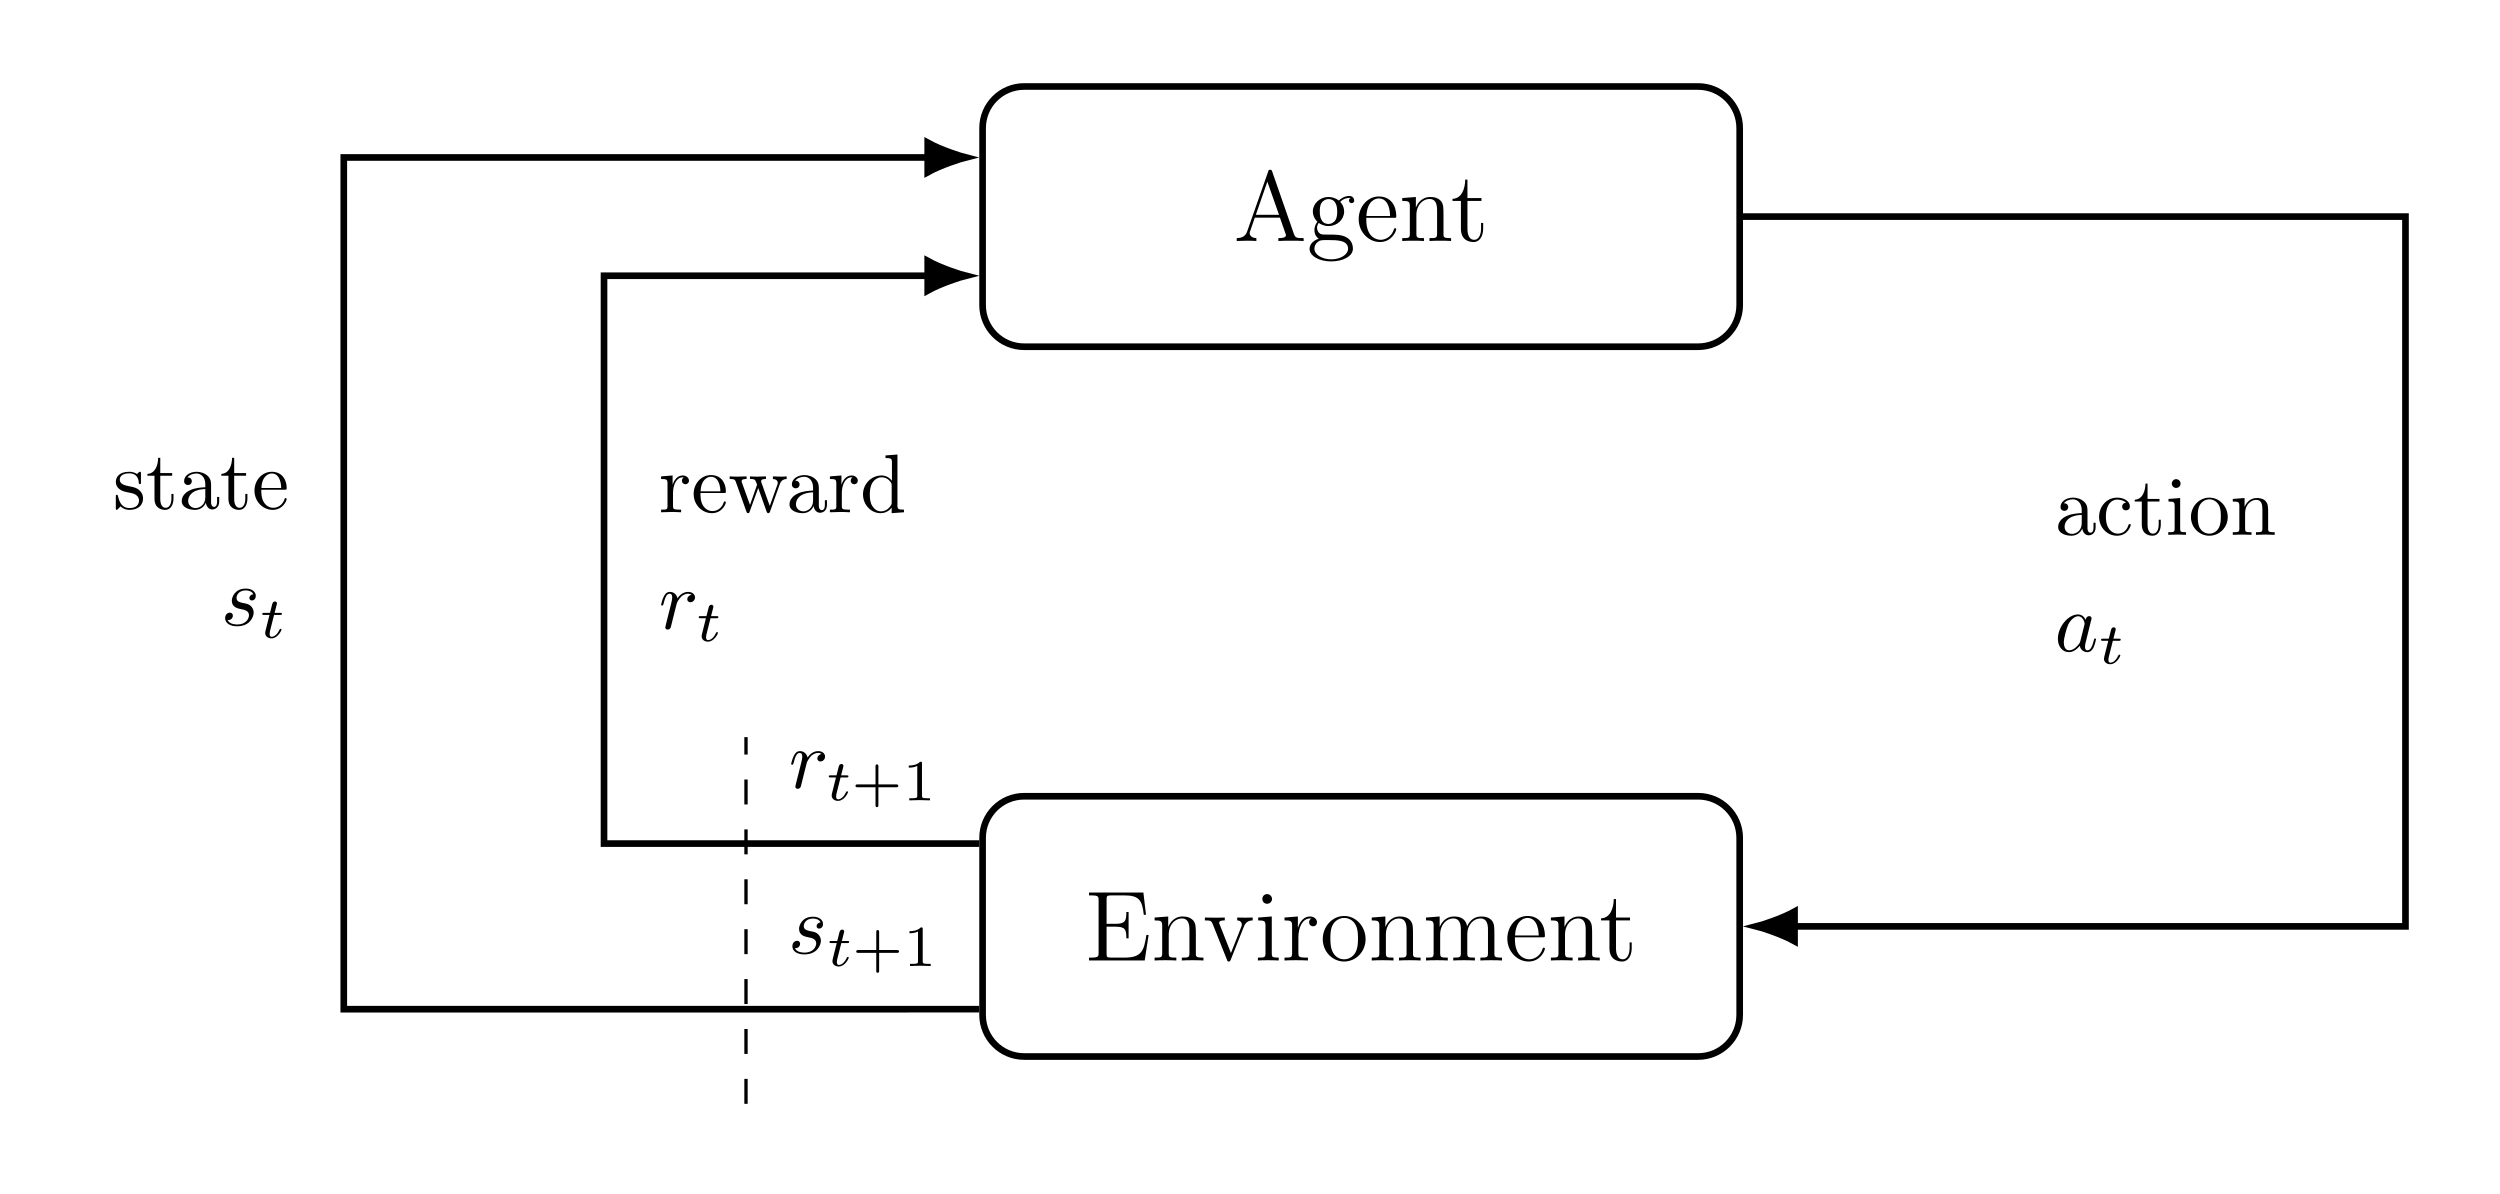
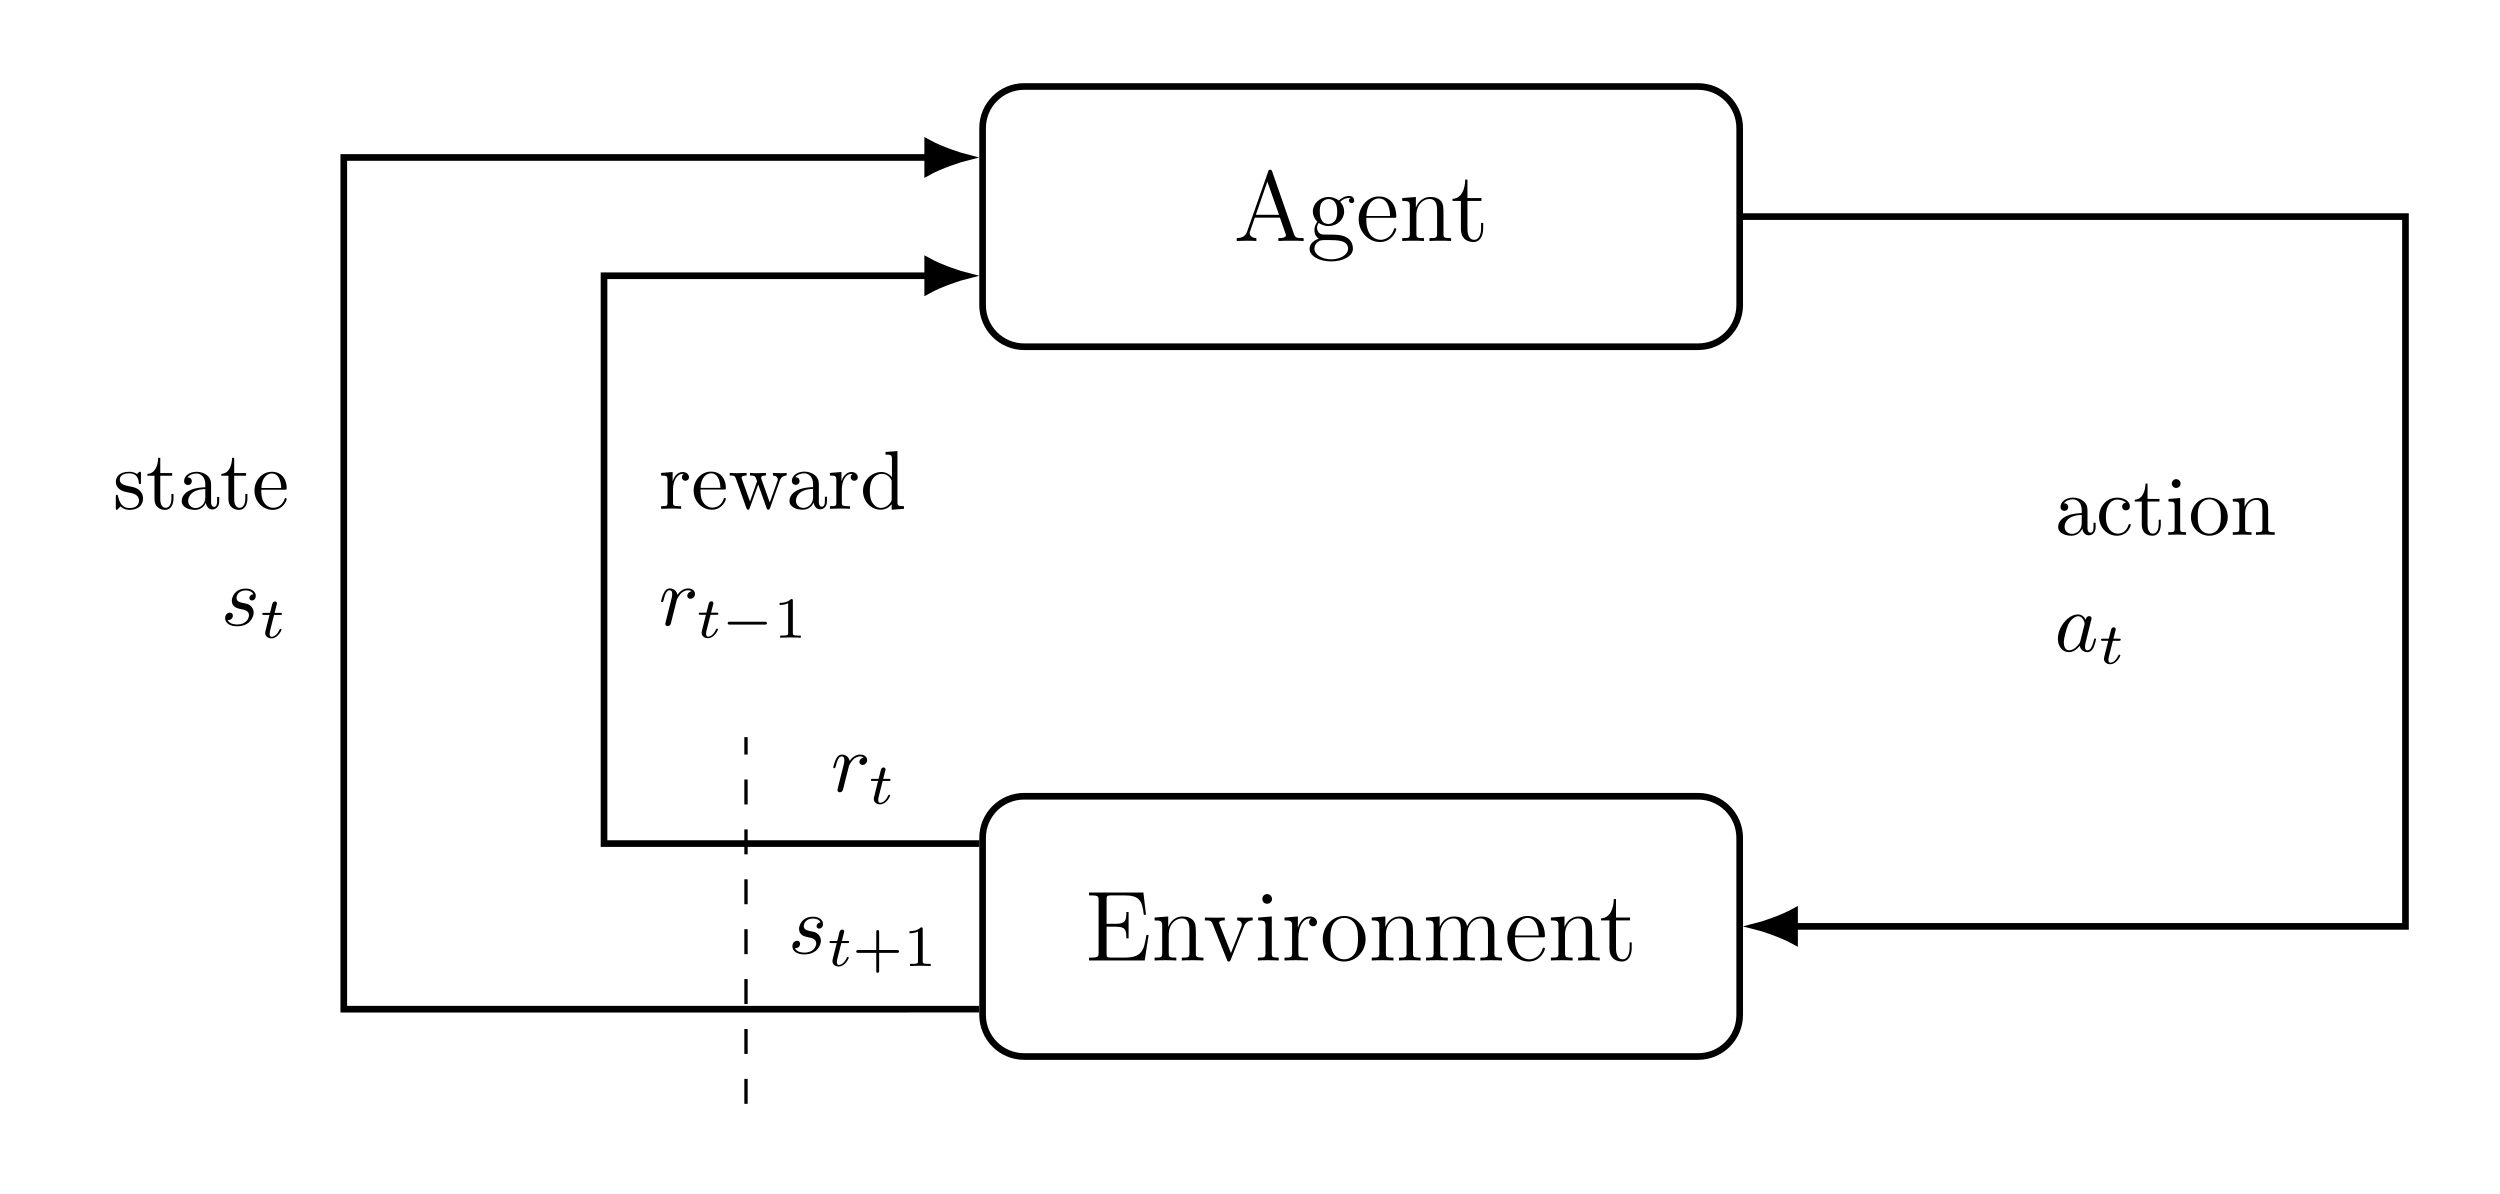
<svg xmlns="http://www.w3.org/2000/svg" xmlns:xlink="http://www.w3.org/1999/xlink" width="298.298pt" height="142.413pt" viewBox="0 0 298.298 142.413">
  <defs>
    <g>
      <g id="glyph-0-0">
        <path d="M 4.609 -8.281 C 4.562 -8.422 4.531 -8.5 4.375 -8.5 C 4.203 -8.5 4.172 -8.469 4.125 -8.281 L 1.625 -1.156 C 1.469 -0.672 1.125 -0.359 0.375 -0.344 L 0.375 0 C 1.094 -0.031 1.125 -0.031 1.516 -0.031 C 1.844 -0.031 2.422 -0.031 2.719 0 L 2.719 -0.344 C 2.219 -0.359 1.922 -0.609 1.922 -0.938 C 1.922 -1.016 1.922 -1.031 1.984 -1.188 L 2.531 -2.781 L 5.531 -2.781 L 6.188 -0.906 C 6.25 -0.766 6.25 -0.734 6.25 -0.703 C 6.25 -0.344 5.641 -0.344 5.344 -0.344 L 5.344 0 C 5.625 -0.031 6.562 -0.031 6.891 -0.031 C 7.234 -0.031 8.078 -0.031 8.359 0 L 8.359 -0.344 C 7.578 -0.344 7.375 -0.344 7.203 -0.828 Z M 4.031 -7.078 L 5.422 -3.125 L 2.656 -3.125 Z M 4.031 -7.078 " />
      </g>
      <g id="glyph-0-1">
        <path d="M 1.422 -2.156 C 1.969 -1.781 2.453 -1.781 2.578 -1.781 C 3.656 -1.781 4.453 -2.594 4.453 -3.516 C 4.453 -3.828 4.359 -4.281 3.984 -4.672 C 4.438 -5.141 5 -5.141 5.062 -5.141 C 5.109 -5.141 5.172 -5.141 5.219 -5.125 C 5.094 -5.078 5.031 -4.953 5.031 -4.828 C 5.031 -4.656 5.156 -4.516 5.344 -4.516 C 5.438 -4.516 5.656 -4.578 5.656 -4.828 C 5.656 -5.047 5.484 -5.375 5.078 -5.375 C 4.453 -5.375 3.984 -5 3.828 -4.828 C 3.469 -5.094 3.047 -5.25 2.594 -5.25 C 1.531 -5.25 0.719 -4.438 0.719 -3.531 C 0.719 -2.844 1.141 -2.406 1.266 -2.297 C 1.125 -2.125 0.906 -1.781 0.906 -1.312 C 0.906 -0.625 1.328 -0.328 1.422 -0.266 C 0.875 -0.109 0.328 0.328 0.328 0.938 C 0.328 1.766 1.438 2.438 2.906 2.438 C 4.328 2.438 5.5 1.812 5.5 0.922 C 5.5 0.625 5.422 -0.078 4.703 -0.453 C 4.094 -0.766 3.5 -0.766 2.469 -0.766 C 1.75 -0.766 1.672 -0.766 1.453 -0.984 C 1.328 -1.109 1.219 -1.328 1.219 -1.578 C 1.219 -1.781 1.297 -1.984 1.422 -2.156 Z M 2.594 -2.031 C 1.547 -2.031 1.547 -3.234 1.547 -3.516 C 1.547 -3.734 1.547 -4.219 1.75 -4.531 C 1.969 -4.875 2.328 -5 2.578 -5 C 3.625 -5 3.625 -3.797 3.625 -3.531 C 3.625 -3.312 3.625 -2.828 3.422 -2.5 C 3.203 -2.156 2.844 -2.031 2.594 -2.031 Z M 2.922 2.188 C 1.781 2.188 0.906 1.609 0.906 0.922 C 0.906 0.828 0.922 0.375 1.375 0.062 C 1.641 -0.109 1.75 -0.109 2.578 -0.109 C 3.578 -0.109 4.922 -0.109 4.922 0.922 C 4.922 1.625 4.016 2.188 2.922 2.188 Z M 2.922 2.188 " />
      </g>
      <g id="glyph-0-2">
        <path d="M 4.562 -2.766 C 4.828 -2.766 4.844 -2.766 4.844 -2.984 C 4.844 -4.188 4.203 -5.312 2.766 -5.312 C 1.406 -5.312 0.359 -4.078 0.359 -2.609 C 0.359 -1.031 1.578 0.125 2.891 0.125 C 4.312 0.125 4.844 -1.172 4.844 -1.422 C 4.844 -1.484 4.781 -1.531 4.719 -1.531 C 4.625 -1.531 4.594 -1.469 4.578 -1.422 C 4.266 -0.422 3.469 -0.141 2.969 -0.141 C 2.469 -0.141 1.266 -0.469 1.266 -2.531 L 1.266 -2.766 Z M 1.281 -2.984 C 1.375 -4.859 2.422 -5.078 2.75 -5.078 C 4.031 -5.078 4.094 -3.391 4.109 -2.984 Z M 1.281 -2.984 " />
      </g>
      <g id="glyph-0-3">
        <path d="M 5.297 -2.891 C 5.297 -4 5.297 -4.328 5.031 -4.719 C 4.672 -5.172 4.125 -5.25 3.719 -5.25 C 2.562 -5.25 2.109 -4.266 2.016 -4.031 L 2 -4.031 L 2 -5.25 L 0.375 -5.125 L 0.375 -4.781 C 1.188 -4.781 1.281 -4.688 1.281 -4.109 L 1.281 -0.875 C 1.281 -0.344 1.156 -0.344 0.375 -0.344 L 0.375 0 C 0.688 -0.031 1.328 -0.031 1.672 -0.031 C 2.016 -0.031 2.656 -0.031 2.969 0 L 2.969 -0.344 C 2.203 -0.344 2.062 -0.344 2.062 -0.875 L 2.062 -3.094 C 2.062 -4.344 2.875 -5.016 3.625 -5.016 C 4.359 -5.016 4.531 -4.406 4.531 -3.672 L 4.531 -0.875 C 4.531 -0.344 4.391 -0.344 3.625 -0.344 L 3.625 0 C 3.922 -0.031 4.578 -0.031 4.906 -0.031 C 5.25 -0.031 5.891 -0.031 6.203 0 L 6.203 -0.344 C 5.609 -0.344 5.312 -0.344 5.297 -0.703 Z M 5.297 -2.891 " />
      </g>
      <g id="glyph-0-4">
        <path d="M 2 -4.781 L 3.672 -4.781 L 3.672 -5.125 L 2 -5.125 L 2 -7.328 L 1.734 -7.328 C 1.719 -6.203 1.297 -5.062 0.219 -5.031 L 0.219 -4.781 L 1.219 -4.781 L 1.219 -1.469 C 1.219 -0.156 2.109 0.125 2.734 0.125 C 3.484 0.125 3.875 -0.625 3.875 -1.469 L 3.875 -2.156 L 3.625 -2.156 L 3.625 -1.5 C 3.625 -0.641 3.281 -0.141 2.812 -0.141 C 2 -0.141 2 -1.25 2 -1.453 Z M 2 -4.781 " />
      </g>
      <g id="glyph-0-5">
        <path d="M 7.594 -3.047 L 7.328 -3.047 C 7.047 -1.188 6.766 -0.344 4.75 -0.344 L 3.125 -0.344 C 2.609 -0.344 2.578 -0.422 2.578 -0.828 L 2.578 -4.031 L 3.672 -4.031 C 4.812 -4.031 4.938 -3.672 4.938 -2.641 L 5.203 -2.641 L 5.203 -5.781 L 4.938 -5.781 C 4.938 -4.75 4.812 -4.375 3.672 -4.375 L 2.578 -4.375 L 2.578 -7.281 C 2.578 -7.672 2.609 -7.766 3.125 -7.766 L 4.719 -7.766 C 6.469 -7.766 6.828 -7.172 7.016 -5.453 L 7.281 -5.453 L 6.969 -8.109 L 0.484 -8.109 L 0.484 -7.766 L 0.719 -7.766 C 1.578 -7.766 1.625 -7.641 1.625 -7.203 L 1.625 -0.906 C 1.625 -0.469 1.578 -0.344 0.719 -0.344 L 0.484 -0.344 L 0.484 0 L 7.125 0 Z M 7.594 -3.047 " />
      </g>
      <g id="glyph-0-6">
        <path d="M 4.859 -4 C 4.969 -4.266 5.172 -4.781 5.922 -4.781 L 5.922 -5.125 C 5.578 -5.109 5.422 -5.109 5.047 -5.109 C 4.797 -5.109 4.625 -5.109 4.078 -5.125 L 4.078 -4.781 C 4.578 -4.766 4.625 -4.406 4.625 -4.281 C 4.625 -4.172 4.609 -4.109 4.547 -3.969 L 3.328 -0.891 L 2 -4.25 C 1.938 -4.422 1.922 -4.422 1.922 -4.484 C 1.922 -4.781 2.375 -4.781 2.594 -4.781 L 2.594 -5.125 C 2.297 -5.109 1.672 -5.109 1.359 -5.109 C 0.969 -5.109 0.938 -5.109 0.219 -5.125 L 0.219 -4.781 C 0.875 -4.781 1 -4.734 1.141 -4.375 L 2.844 -0.109 C 2.906 0.062 2.922 0.125 3.078 0.125 C 3.156 0.125 3.234 0.094 3.312 -0.109 Z M 4.859 -4 " />
      </g>
      <g id="glyph-0-7">
        <path d="M 2.078 -7.328 C 2.078 -7.641 1.828 -7.922 1.484 -7.922 C 1.172 -7.922 0.922 -7.672 0.922 -7.344 C 0.922 -6.984 1.203 -6.766 1.484 -6.766 C 1.859 -6.766 2.078 -7.078 2.078 -7.328 Z M 0.422 -5.125 L 0.422 -4.781 C 1.188 -4.781 1.297 -4.703 1.297 -4.125 L 1.297 -0.875 C 1.297 -0.344 1.172 -0.344 0.391 -0.344 L 0.391 0 C 0.719 -0.031 1.297 -0.031 1.641 -0.031 C 1.781 -0.031 2.469 -0.031 2.875 0 L 2.875 -0.344 C 2.094 -0.344 2.047 -0.406 2.047 -0.875 L 2.047 -5.25 Z M 0.422 -5.125 " />
      </g>
      <g id="glyph-0-8">
        <path d="M 1.984 -2.781 C 1.984 -3.922 2.469 -5.016 3.375 -5.016 C 3.484 -5.016 3.5 -5.016 3.547 -5 C 3.453 -4.953 3.266 -4.875 3.266 -4.562 C 3.266 -4.219 3.531 -4.078 3.734 -4.078 C 3.969 -4.078 4.203 -4.234 4.203 -4.562 C 4.203 -4.922 3.875 -5.25 3.375 -5.25 C 2.359 -5.25 2.016 -4.156 1.938 -3.922 L 1.922 -3.922 L 1.922 -5.25 L 0.328 -5.125 L 0.328 -4.781 C 1.141 -4.781 1.234 -4.688 1.234 -4.109 L 1.234 -0.875 C 1.234 -0.344 1.109 -0.344 0.328 -0.344 L 0.328 0 C 0.672 -0.031 1.328 -0.031 1.672 -0.031 C 2 -0.031 2.844 -0.031 3.125 0 L 3.125 -0.344 L 2.875 -0.344 C 2.016 -0.344 1.984 -0.469 1.984 -0.906 Z M 1.984 -2.781 " />
      </g>
      <g id="glyph-0-9">
        <path d="M 5.469 -2.547 C 5.469 -4.078 4.297 -5.312 2.922 -5.312 C 1.484 -5.312 0.359 -4.047 0.359 -2.547 C 0.359 -1.031 1.547 0.125 2.906 0.125 C 4.312 0.125 5.469 -1.047 5.469 -2.547 Z M 2.922 -0.141 C 2.469 -0.141 1.938 -0.328 1.594 -0.922 C 1.281 -1.453 1.266 -2.156 1.266 -2.656 C 1.266 -3.109 1.266 -3.828 1.625 -4.375 C 1.969 -4.875 2.484 -5.078 2.906 -5.078 C 3.375 -5.078 3.875 -4.859 4.188 -4.391 C 4.562 -3.844 4.562 -3.094 4.562 -2.656 C 4.562 -2.234 4.562 -1.5 4.25 -0.938 C 3.922 -0.375 3.375 -0.141 2.922 -0.141 Z M 2.922 -0.141 " />
      </g>
      <g id="glyph-0-10">
        <path d="M 8.531 -2.891 C 8.531 -4 8.531 -4.328 8.266 -4.719 C 7.922 -5.172 7.359 -5.25 6.953 -5.25 C 5.969 -5.25 5.469 -4.531 5.281 -4.078 C 5.109 -4.984 4.469 -5.25 3.719 -5.25 C 2.562 -5.25 2.109 -4.266 2.016 -4.031 L 2 -4.031 L 2 -5.25 L 0.375 -5.125 L 0.375 -4.781 C 1.188 -4.781 1.281 -4.688 1.281 -4.109 L 1.281 -0.875 C 1.281 -0.344 1.156 -0.344 0.375 -0.344 L 0.375 0 C 0.688 -0.031 1.328 -0.031 1.672 -0.031 C 2.016 -0.031 2.656 -0.031 2.969 0 L 2.969 -0.344 C 2.203 -0.344 2.062 -0.344 2.062 -0.875 L 2.062 -3.094 C 2.062 -4.344 2.875 -5.016 3.625 -5.016 C 4.359 -5.016 4.531 -4.406 4.531 -3.672 L 4.531 -0.875 C 4.531 -0.344 4.391 -0.344 3.625 -0.344 L 3.625 0 C 3.922 -0.031 4.578 -0.031 4.906 -0.031 C 5.25 -0.031 5.891 -0.031 6.203 0 L 6.203 -0.344 C 5.438 -0.344 5.297 -0.344 5.297 -0.875 L 5.297 -3.094 C 5.297 -4.344 6.125 -5.016 6.859 -5.016 C 7.594 -5.016 7.766 -4.406 7.766 -3.672 L 7.766 -0.875 C 7.766 -0.344 7.625 -0.344 6.859 -0.344 L 6.859 0 C 7.172 -0.031 7.812 -0.031 8.141 -0.031 C 8.484 -0.031 9.125 -0.031 9.438 0 L 9.438 -0.344 C 8.844 -0.344 8.547 -0.344 8.531 -0.703 Z M 8.531 -2.891 " />
      </g>
      <g id="glyph-1-0">
        <path d="M 3.297 -0.75 C 3.344 -0.359 3.609 0.062 4.078 0.062 C 4.281 0.062 4.891 -0.078 4.891 -0.891 L 4.891 -1.438 L 4.641 -1.438 L 4.641 -0.891 C 4.641 -0.312 4.391 -0.25 4.281 -0.25 C 3.953 -0.25 3.922 -0.688 3.922 -0.75 L 3.922 -2.734 C 3.922 -3.141 3.922 -3.531 3.562 -3.906 C 3.172 -4.281 2.672 -4.438 2.203 -4.438 C 1.391 -4.438 0.703 -3.984 0.703 -3.328 C 0.703 -3.031 0.906 -2.859 1.156 -2.859 C 1.438 -2.859 1.625 -3.062 1.625 -3.312 C 1.625 -3.438 1.562 -3.766 1.109 -3.766 C 1.375 -4.125 1.859 -4.234 2.188 -4.234 C 2.672 -4.234 3.234 -3.844 3.234 -2.953 L 3.234 -2.594 C 2.734 -2.562 2.031 -2.531 1.406 -2.234 C 0.672 -1.891 0.422 -1.375 0.422 -0.938 C 0.422 -0.141 1.375 0.109 2 0.109 C 2.656 0.109 3.109 -0.281 3.297 -0.75 Z M 3.234 -2.375 L 3.234 -1.391 C 3.234 -0.453 2.516 -0.109 2.078 -0.109 C 1.594 -0.109 1.188 -0.453 1.188 -0.953 C 1.188 -1.5 1.594 -2.328 3.234 -2.375 Z M 3.234 -2.375 " />
      </g>
      <g id="glyph-1-1">
        <path d="M 1.156 -2.156 C 1.156 -3.781 1.969 -4.203 2.5 -4.203 C 2.594 -4.203 3.219 -4.188 3.562 -3.828 C 3.156 -3.797 3.094 -3.5 3.094 -3.375 C 3.094 -3.109 3.281 -2.922 3.547 -2.922 C 3.812 -2.922 4.016 -3.078 4.016 -3.391 C 4.016 -4.062 3.25 -4.438 2.484 -4.438 C 1.25 -4.438 0.344 -3.375 0.344 -2.141 C 0.344 -0.875 1.312 0.109 2.469 0.109 C 3.797 0.109 4.125 -1.078 4.125 -1.188 C 4.125 -1.281 4.016 -1.281 3.984 -1.281 C 3.906 -1.281 3.875 -1.234 3.859 -1.188 C 3.578 -0.266 2.922 -0.141 2.562 -0.141 C 2.031 -0.141 1.156 -0.562 1.156 -2.156 Z M 1.156 -2.156 " />
      </g>
      <g id="glyph-1-2">
        <path d="M 1.719 -3.969 L 3.141 -3.969 L 3.141 -4.281 L 1.719 -4.281 L 1.719 -6.109 L 1.469 -6.109 C 1.453 -5.281 1.156 -4.234 0.188 -4.188 L 0.188 -3.969 L 1.031 -3.969 L 1.031 -1.234 C 1.031 -0.016 1.953 0.109 2.312 0.109 C 3.016 0.109 3.297 -0.594 3.297 -1.234 L 3.297 -1.797 L 3.047 -1.797 L 3.047 -1.25 C 3.047 -0.516 2.75 -0.141 2.375 -0.141 C 1.719 -0.141 1.719 -1.047 1.719 -1.203 Z M 1.719 -3.969 " />
      </g>
      <g id="glyph-1-3">
        <path d="M 1.75 -4.391 L 0.359 -4.281 L 0.359 -3.969 C 1.016 -3.969 1.094 -3.906 1.094 -3.422 L 1.094 -0.75 C 1.094 -0.312 0.984 -0.312 0.328 -0.312 L 0.328 0 C 0.641 -0.016 1.188 -0.031 1.422 -0.031 C 1.766 -0.031 2.109 -0.016 2.453 0 L 2.453 -0.312 C 1.797 -0.312 1.75 -0.359 1.75 -0.75 Z M 1.797 -6.109 C 1.797 -6.422 1.547 -6.641 1.266 -6.641 C 0.969 -6.641 0.75 -6.375 0.75 -6.109 C 0.75 -5.844 0.969 -5.594 1.266 -5.594 C 1.547 -5.594 1.797 -5.797 1.797 -6.109 Z M 1.797 -6.109 " />
      </g>
      <g id="glyph-1-4">
        <path d="M 4.672 -2.125 C 4.672 -3.391 3.688 -4.438 2.484 -4.438 C 1.234 -4.438 0.281 -3.359 0.281 -2.125 C 0.281 -0.844 1.312 0.109 2.469 0.109 C 3.672 0.109 4.672 -0.859 4.672 -2.125 Z M 2.484 -0.141 C 2.047 -0.141 1.625 -0.344 1.344 -0.797 C 1.094 -1.234 1.094 -1.844 1.094 -2.203 C 1.094 -2.594 1.094 -3.125 1.344 -3.562 C 1.609 -4.016 2.078 -4.234 2.469 -4.234 C 2.906 -4.234 3.328 -4.016 3.594 -3.578 C 3.844 -3.156 3.844 -2.578 3.844 -2.203 C 3.844 -1.844 3.844 -1.312 3.625 -0.875 C 3.406 -0.422 2.969 -0.141 2.484 -0.141 Z M 2.484 -0.141 " />
      </g>
      <g id="glyph-1-5">
        <path d="M 1.094 -3.406 L 1.094 -0.75 C 1.094 -0.312 0.984 -0.312 0.312 -0.312 L 0.312 0 C 0.672 -0.016 1.172 -0.031 1.438 -0.031 C 1.703 -0.031 2.219 -0.016 2.547 0 L 2.547 -0.312 C 1.891 -0.312 1.781 -0.312 1.781 -0.75 L 1.781 -2.578 C 1.781 -3.609 2.484 -4.172 3.109 -4.172 C 3.734 -4.172 3.844 -3.625 3.844 -3.062 L 3.844 -0.75 C 3.844 -0.312 3.734 -0.312 3.078 -0.312 L 3.078 0 C 3.422 -0.016 3.922 -0.031 4.203 -0.031 C 4.453 -0.031 4.969 -0.016 5.312 0 L 5.312 -0.312 C 4.797 -0.312 4.547 -0.312 4.531 -0.609 L 4.531 -2.5 C 4.531 -3.359 4.531 -3.656 4.234 -4.016 C 4.094 -4.188 3.766 -4.391 3.188 -4.391 C 2.453 -4.391 2 -3.953 1.719 -3.344 L 1.719 -4.391 L 0.312 -4.281 L 0.312 -3.969 C 1.016 -3.969 1.094 -3.906 1.094 -3.406 Z M 1.094 -3.406 " />
      </g>
      <g id="glyph-1-6">
        <path d="M 1.656 -3.297 L 1.656 -4.391 L 0.281 -4.281 L 0.281 -3.969 C 0.969 -3.969 1.047 -3.906 1.047 -3.406 L 1.047 -0.75 C 1.047 -0.312 0.938 -0.312 0.281 -0.312 L 0.281 0 C 0.672 -0.016 1.125 -0.031 1.406 -0.031 C 1.812 -0.031 2.266 -0.031 2.672 0 L 2.672 -0.312 L 2.453 -0.312 C 1.719 -0.312 1.703 -0.422 1.703 -0.781 L 1.703 -2.297 C 1.703 -3.281 2.125 -4.172 2.875 -4.172 C 2.953 -4.172 2.969 -4.172 2.984 -4.156 C 2.953 -4.141 2.766 -4.031 2.766 -3.766 C 2.766 -3.5 2.969 -3.344 3.188 -3.344 C 3.359 -3.344 3.609 -3.469 3.609 -3.781 C 3.609 -4.094 3.297 -4.391 2.875 -4.391 C 2.156 -4.391 1.797 -3.719 1.656 -3.297 Z M 1.656 -3.297 " />
      </g>
      <g id="glyph-1-7">
        <path d="M 1.109 -2.5 C 1.172 -3.984 2 -4.234 2.344 -4.234 C 3.359 -4.234 3.469 -2.891 3.469 -2.5 Z M 1.094 -2.297 L 3.875 -2.297 C 4.094 -2.297 4.125 -2.297 4.125 -2.5 C 4.125 -3.484 3.578 -4.438 2.344 -4.438 C 1.188 -4.438 0.281 -3.422 0.281 -2.188 C 0.281 -0.859 1.312 0.109 2.453 0.109 C 3.672 0.109 4.125 -0.984 4.125 -1.188 C 4.125 -1.281 4.031 -1.297 3.984 -1.297 C 3.906 -1.297 3.875 -1.234 3.859 -1.156 C 3.516 -0.141 2.625 -0.141 2.516 -0.141 C 2.031 -0.141 1.625 -0.438 1.406 -0.797 C 1.094 -1.281 1.094 -1.938 1.094 -2.297 Z M 1.094 -2.297 " />
      </g>
      <g id="glyph-1-8">
        <path d="M 6.141 -3.328 C 6.312 -3.828 6.625 -3.953 6.969 -3.969 L 6.969 -4.281 C 6.75 -4.25 6.469 -4.25 6.25 -4.25 C 5.969 -4.25 5.516 -4.266 5.328 -4.281 L 5.328 -3.969 C 5.688 -3.953 5.906 -3.781 5.906 -3.5 C 5.906 -3.438 5.906 -3.406 5.859 -3.281 L 4.953 -0.75 L 3.969 -3.516 C 3.922 -3.625 3.922 -3.656 3.922 -3.703 C 3.922 -3.969 4.312 -3.969 4.5 -3.969 L 4.5 -4.281 C 4.219 -4.266 3.703 -4.25 3.469 -4.25 C 3.172 -4.25 2.891 -4.25 2.594 -4.281 L 2.594 -3.969 C 2.953 -3.969 3.109 -3.953 3.219 -3.812 C 3.266 -3.766 3.375 -3.469 3.438 -3.281 L 2.594 -0.875 L 1.641 -3.516 C 1.594 -3.641 1.594 -3.656 1.594 -3.703 C 1.594 -3.969 1.984 -3.969 2.188 -3.969 L 2.188 -4.281 C 1.891 -4.266 1.328 -4.25 1.094 -4.25 C 1.062 -4.25 0.531 -4.25 0.172 -4.281 L 0.172 -3.969 C 0.672 -3.969 0.797 -3.938 0.906 -3.625 L 2.156 -0.109 C 2.219 0.031 2.25 0.109 2.375 0.109 C 2.5 0.109 2.516 0.047 2.562 -0.094 L 3.578 -2.891 L 4.578 -0.078 C 4.625 0.031 4.656 0.109 4.781 0.109 C 4.906 0.109 4.938 0.016 4.984 -0.078 Z M 6.141 -3.328 " />
      </g>
      <g id="glyph-1-9">
        <path d="M 3.766 -0.547 L 3.766 0.109 L 5.234 0 L 5.234 -0.312 C 4.531 -0.312 4.453 -0.375 4.453 -0.859 L 4.453 -6.891 L 3.031 -6.781 L 3.031 -6.469 C 3.719 -6.469 3.797 -6.406 3.797 -5.906 L 3.797 -3.766 C 3.516 -4.125 3.078 -4.391 2.547 -4.391 C 1.375 -4.391 0.344 -3.406 0.344 -2.141 C 0.344 -0.875 1.312 0.109 2.438 0.109 C 3.078 0.109 3.516 -0.234 3.766 -0.547 Z M 3.766 -3.203 L 3.766 -1.172 C 3.766 -0.984 3.766 -0.969 3.656 -0.797 C 3.359 -0.328 2.922 -0.109 2.484 -0.109 C 2.047 -0.109 1.688 -0.359 1.453 -0.75 C 1.188 -1.156 1.156 -1.719 1.156 -2.125 C 1.156 -2.484 1.188 -3.078 1.469 -3.531 C 1.672 -3.844 2.047 -4.172 2.594 -4.172 C 2.938 -4.172 3.359 -4.016 3.656 -3.578 C 3.766 -3.406 3.766 -3.391 3.766 -3.203 Z M 3.766 -3.203 " />
      </g>
      <g id="glyph-1-10">
        <path d="M 2.062 -1.922 C 2.281 -1.891 3.094 -1.719 3.094 -1.016 C 3.094 -0.5 2.75 -0.109 1.969 -0.109 C 1.141 -0.109 0.781 -0.672 0.594 -1.516 C 0.562 -1.641 0.562 -1.688 0.453 -1.688 C 0.328 -1.688 0.328 -1.625 0.328 -1.438 L 0.328 -0.125 C 0.328 0.047 0.328 0.109 0.438 0.109 C 0.484 0.109 0.5 0.094 0.688 -0.094 C 0.703 -0.109 0.703 -0.125 0.891 -0.312 C 1.312 0.094 1.766 0.109 1.969 0.109 C 3.109 0.109 3.578 -0.562 3.578 -1.266 C 3.578 -1.797 3.281 -2.094 3.156 -2.219 C 2.828 -2.531 2.438 -2.609 2.031 -2.688 C 1.469 -2.797 0.797 -2.922 0.797 -3.5 C 0.797 -3.844 1.062 -4.25 1.922 -4.25 C 3 -4.25 3.062 -3.359 3.078 -3.062 C 3.078 -2.969 3.172 -2.969 3.188 -2.969 C 3.328 -2.969 3.328 -3.016 3.328 -3.203 L 3.328 -4.203 C 3.328 -4.375 3.328 -4.438 3.219 -4.438 C 3.172 -4.438 3.141 -4.438 3.016 -4.328 C 2.984 -4.281 2.891 -4.203 2.844 -4.172 C 2.469 -4.438 2.062 -4.438 1.922 -4.438 C 0.703 -4.438 0.328 -3.781 0.328 -3.219 C 0.328 -2.875 0.484 -2.594 0.75 -2.375 C 1.078 -2.125 1.344 -2.062 2.062 -1.922 Z M 2.062 -1.922 " />
      </g>
      <g id="glyph-2-0">
        <path d="M 3.703 -3.75 C 3.516 -4.125 3.234 -4.391 2.781 -4.391 C 1.625 -4.391 0.391 -2.922 0.391 -1.484 C 0.391 -0.547 0.938 0.109 1.719 0.109 C 1.922 0.109 2.406 0.062 3 -0.641 C 3.078 -0.219 3.438 0.109 3.906 0.109 C 4.25 0.109 4.484 -0.125 4.641 -0.438 C 4.812 -0.797 4.938 -1.406 4.938 -1.422 C 4.938 -1.516 4.859 -1.516 4.828 -1.516 C 4.719 -1.516 4.719 -1.484 4.688 -1.344 C 4.516 -0.688 4.328 -0.109 3.922 -0.109 C 3.656 -0.109 3.625 -0.359 3.625 -0.562 C 3.625 -0.781 3.656 -0.859 3.766 -1.297 C 3.875 -1.719 3.891 -1.812 3.984 -2.188 L 4.328 -3.578 C 4.406 -3.859 4.406 -3.875 4.406 -3.922 C 4.406 -4.094 4.281 -4.188 4.125 -4.188 C 3.875 -4.188 3.734 -3.969 3.703 -3.75 Z M 3.062 -1.188 C 3 -1 3 -0.984 2.859 -0.812 C 2.422 -0.266 2.016 -0.109 1.734 -0.109 C 1.234 -0.109 1.094 -0.656 1.094 -1.047 C 1.094 -1.531 1.422 -2.766 1.641 -3.219 C 1.953 -3.797 2.406 -4.172 2.797 -4.172 C 3.438 -4.172 3.578 -3.359 3.578 -3.297 C 3.578 -3.234 3.562 -3.172 3.547 -3.125 Z M 3.062 -1.188 " />
      </g>
      <g id="glyph-2-1">
        <path d="M 0.875 -0.578 C 0.844 -0.438 0.781 -0.203 0.781 -0.156 C 0.781 0.016 0.922 0.109 1.078 0.109 C 1.188 0.109 1.375 0.031 1.438 -0.172 C 1.453 -0.203 1.797 -1.562 1.828 -1.734 C 1.922 -2.062 2.094 -2.766 2.156 -3.031 C 2.188 -3.156 2.469 -3.625 2.703 -3.844 C 2.781 -3.906 3.078 -4.172 3.5 -4.172 C 3.766 -4.172 3.906 -4.047 3.922 -4.047 C 3.625 -4 3.406 -3.766 3.406 -3.5 C 3.406 -3.344 3.516 -3.156 3.781 -3.156 C 4.047 -3.156 4.328 -3.391 4.328 -3.734 C 4.328 -4.094 4.016 -4.391 3.5 -4.391 C 2.859 -4.391 2.422 -3.906 2.234 -3.625 C 2.156 -4.062 1.797 -4.391 1.328 -4.391 C 0.875 -4.391 0.688 -4 0.594 -3.812 C 0.422 -3.484 0.281 -2.891 0.281 -2.859 C 0.281 -2.766 0.391 -2.766 0.406 -2.766 C 0.5 -2.766 0.516 -2.766 0.578 -2.984 C 0.75 -3.688 0.938 -4.172 1.297 -4.172 C 1.469 -4.172 1.609 -4.094 1.609 -3.703 C 1.609 -3.5 1.578 -3.391 1.453 -2.875 Z M 0.875 -0.578 " />
      </g>
      <g id="glyph-2-2">
        <path d="M 3.875 -3.703 C 3.609 -3.703 3.406 -3.484 3.406 -3.266 C 3.406 -3.125 3.5 -2.969 3.703 -2.969 C 3.922 -2.969 4.172 -3.141 4.172 -3.531 C 4.172 -3.984 3.734 -4.391 2.984 -4.391 C 1.672 -4.391 1.312 -3.375 1.312 -2.938 C 1.312 -2.156 2.047 -2.016 2.328 -1.953 C 2.844 -1.859 3.359 -1.75 3.359 -1.203 C 3.359 -0.938 3.141 -0.109 1.938 -0.109 C 1.812 -0.109 1.047 -0.109 0.812 -0.641 C 1.188 -0.578 1.438 -0.891 1.438 -1.156 C 1.438 -1.391 1.281 -1.516 1.078 -1.516 C 0.812 -1.516 0.516 -1.297 0.516 -0.859 C 0.516 -0.281 1.078 0.109 1.938 0.109 C 3.547 0.109 3.922 -1.094 3.922 -1.531 C 3.922 -1.891 3.734 -2.141 3.625 -2.266 C 3.359 -2.547 3.062 -2.594 2.625 -2.672 C 2.266 -2.766 1.875 -2.828 1.875 -3.281 C 1.875 -3.562 2.109 -4.172 2.984 -4.172 C 3.234 -4.172 3.734 -4.094 3.875 -3.703 Z M 3.875 -3.703 " />
      </g>
      <g id="glyph-3-0">
        <path d="M 1.703 -2.734 L 2.422 -2.734 C 2.547 -2.734 2.641 -2.734 2.641 -2.891 C 2.641 -2.984 2.547 -2.984 2.422 -2.984 L 1.766 -2.984 L 2.031 -4.016 C 2.031 -4.047 2.047 -4.094 2.047 -4.109 C 2.047 -4.234 1.953 -4.344 1.812 -4.344 C 1.641 -4.344 1.531 -4.219 1.484 -4.031 C 1.438 -3.859 1.531 -4.203 1.219 -2.984 L 0.516 -2.984 C 0.375 -2.984 0.297 -2.984 0.297 -2.844 C 0.297 -2.734 0.375 -2.734 0.5 -2.734 L 1.156 -2.734 L 0.75 -1.109 C 0.703 -0.922 0.641 -0.688 0.641 -0.594 C 0.641 -0.188 0.984 0.062 1.391 0.062 C 2.156 0.062 2.594 -0.906 2.594 -0.984 C 2.594 -1.078 2.5 -1.078 2.484 -1.078 C 2.406 -1.078 2.391 -1.062 2.344 -0.953 C 2.141 -0.516 1.797 -0.125 1.406 -0.125 C 1.266 -0.125 1.172 -0.219 1.172 -0.469 C 1.172 -0.531 1.188 -0.688 1.203 -0.75 Z M 1.703 -2.734 " />
      </g>
      <g id="glyph-4-0">
+         <path d="M 5.156 -1.562 C 5.266 -1.562 5.438 -1.562 5.438 -1.734 C 5.438 -1.906 5.281 -1.906 5.156 -1.906 L 1.031 -1.906 C 0.922 -1.906 0.75 -1.906 0.75 -1.734 C 0.75 -1.562 0.906 -1.562 1.031 -1.562 Z M 5.156 -1.562 " />
+       </g>
+       <g id="glyph-5-0">
+         <path d="M 2.328 -4.406 C 2.328 -4.594 2.312 -4.609 2.109 -4.609 C 1.672 -4.172 1.047 -4.156 0.75 -4.156 L 0.75 -3.906 C 0.922 -3.906 1.375 -3.906 1.766 -4.109 L 1.766 -0.562 C 1.766 -0.344 1.766 -0.25 1.062 -0.25 L 0.812 -0.25 L 0.812 0 C 0.922 0 1.781 -0.031 2.047 -0.031 C 2.25 -0.031 3.125 0 3.281 0 L 3.281 -0.25 L 3.016 -0.25 C 2.328 -0.25 2.328 -0.344 2.328 -0.562 Z M 2.328 -4.406 " />
+       </g>
+       <g id="glyph-5-1">
        <path d="M 3.219 -1.562 L 5.328 -1.562 C 5.422 -1.562 5.594 -1.562 5.594 -1.734 C 5.594 -1.906 5.438 -1.906 5.328 -1.906 L 3.219 -1.906 L 3.219 -4.031 C 3.219 -4.125 3.219 -4.297 3.047 -4.297 C 2.875 -4.297 2.875 -4.141 2.875 -4.031 L 2.875 -1.906 L 0.75 -1.906 C 0.656 -1.906 0.484 -1.906 0.484 -1.734 C 0.484 -1.562 0.641 -1.562 0.75 -1.562 L 2.875 -1.562 L 2.875 0.562 C 2.875 0.656 2.875 0.812 3.031 0.812 C 3.219 0.812 3.219 0.656 3.219 0.562 Z M 3.219 -1.562 " />
-       </g>
-       <g id="glyph-4-1">
-         <path d="M 2.328 -4.406 C 2.328 -4.594 2.312 -4.609 2.109 -4.609 C 1.672 -4.172 1.047 -4.156 0.75 -4.156 L 0.75 -3.906 C 0.922 -3.906 1.375 -3.906 1.766 -4.109 L 1.766 -0.562 C 1.766 -0.344 1.766 -0.25 1.062 -0.25 L 0.812 -0.25 L 0.812 0 C 0.922 0 1.781 -0.031 2.047 -0.031 C 2.25 -0.031 3.125 0 3.281 0 L 3.281 -0.25 L 3.016 -0.25 C 2.328 -0.25 2.328 -0.344 2.328 -0.562 Z M 2.328 -4.406 " />
      </g>
    </g>
  </defs>
  <path fill="none" stroke-width="0.797" stroke-linecap="butt" stroke-linejoin="miter" stroke="rgb(0%, 0%, 0%)" stroke-opacity="1" stroke-miterlimit="10" d="M 40.375 100.628 L -40.375 100.628 C -43.124 100.628 -45.352 98.4 -45.352 95.647 L -45.352 74.431 C -45.352 71.677 -43.124 69.449 -40.375 69.449 L 40.375 69.449 C 43.124 69.449 45.356 71.677 45.356 74.431 L 45.356 95.647 C 45.356 98.4 43.124 100.628 40.375 100.628 Z M 40.375 100.628 " transform="matrix(0.995895, 0, 0, -0.995895, 162.4083, 110.5354)" />
  <g fill="rgb(0%, 0%, 0%)" fill-opacity="1">
    <use xlink:href="#glyph-0-0" x="147.19" y="28.755" />
    <use xlink:href="#glyph-0-1" x="155.929" y="28.755" />
    <use xlink:href="#glyph-0-2" x="161.758" y="28.755" />
    <use xlink:href="#glyph-0-3" x="166.94" y="28.755" />
  </g>
  <g fill="rgb(0%, 0%, 0%)" fill-opacity="1">
    <use xlink:href="#glyph-0-4" x="173.095" y="28.755" />
  </g>
  <path fill="none" stroke-width="0.797" stroke-linecap="butt" stroke-linejoin="miter" stroke="rgb(0%, 0%, 0%)" stroke-opacity="1" stroke-miterlimit="10" d="M 40.375 15.592 L -40.375 15.592 C -43.124 15.592 -45.352 13.36 -45.352 10.61 L -45.352 -10.61 C -45.352 -13.359 -43.124 -15.591 -40.375 -15.591 L 40.375 -15.591 C 43.124 -15.591 45.356 -13.359 45.356 -10.61 L 45.356 10.61 C 45.356 13.36 43.124 15.592 40.375 15.592 Z M 40.375 15.592 " transform="matrix(0.995895, 0, 0, -0.995895, 162.4083, 110.5354)" />
  <g fill="rgb(0%, 0%, 0%)" fill-opacity="1">
    <use xlink:href="#glyph-0-5" x="129.459" y="114.604" />
    <use xlink:href="#glyph-0-3" x="137.391" y="114.604" />
  </g>
  <g fill="rgb(0%, 0%, 0%)" fill-opacity="1">
    <use xlink:href="#glyph-0-6" x="143.546" y="114.604" />
    <use xlink:href="#glyph-0-7" x="149.7" y="114.604" />
    <use xlink:href="#glyph-0-8" x="152.938" y="114.604" />
    <use xlink:href="#glyph-0-9" x="157.472" y="114.604" />
    <use xlink:href="#glyph-0-3" x="163.301" y="114.604" />
    <use xlink:href="#glyph-0-10" x="169.778" y="114.604" />
    <use xlink:href="#glyph-0-2" x="179.493" y="114.604" />
    <use xlink:href="#glyph-0-3" x="184.675" y="114.604" />
  </g>
  <g fill="rgb(0%, 0%, 0%)" fill-opacity="1">
    <use xlink:href="#glyph-0-4" x="190.819" y="114.604" />
  </g>
  <path fill="none" stroke-width="0.797" stroke-linecap="butt" stroke-linejoin="miter" stroke="rgb(0%, 0%, 0%)" stroke-opacity="1" stroke-miterlimit="10" d="M 45.752 85.041 L 125.125 85.041 L 125.125 0 L 51.93 0 " transform="matrix(0.995895, 0, 0, -0.995895, 162.4083, 110.5354)" />
  <path fill-rule="nonzero" fill="rgb(0%, 0%, 0%)" fill-opacity="1" stroke-width="0.797" stroke-linecap="butt" stroke-linejoin="miter" stroke="rgb(0%, 0%, 0%)" stroke-opacity="1" stroke-miterlimit="10" d="M 4.534 -0 C 3.977 0.137 1.53 0.922 -0 1.773 L -0 -1.773 C 1.53 -0.922 3.977 -0.138 4.534 -0 Z M 4.534 -0 " transform="matrix(-0.995895, 0, 0, 0.995895, 214.1248, 110.5354)" />
  <g fill="rgb(0%, 0%, 0%)" fill-opacity="1">
    <use xlink:href="#glyph-1-0" x="245.156" y="63.814" />
    <use xlink:href="#glyph-1-1" x="250.117" y="63.814" />
    <use xlink:href="#glyph-1-2" x="254.526" y="63.814" />
    <use xlink:href="#glyph-1-3" x="258.385" y="63.814" />
    <use xlink:href="#glyph-1-4" x="261.141" y="63.814" />
    <use xlink:href="#glyph-1-5" x="266.102" y="63.814" />
  </g>
  <g fill="rgb(0%, 0%, 0%)" fill-opacity="1">
    <use xlink:href="#glyph-2-0" x="245.156" y="77.705" />
  </g>
  <g fill="rgb(0%, 0%, 0%)" fill-opacity="1">
    <use xlink:href="#glyph-3-0" x="250.401" y="79.193" />
  </g>
  <path fill="none" stroke-width="0.399" stroke-linecap="butt" stroke-linejoin="miter" stroke="rgb(0%, 0%, 0%)" stroke-opacity="1" stroke-dasharray="2.989 2.989" stroke-miterlimit="10" d="M -73.699 -21.259 L -73.699 22.675 " transform="matrix(0.995895, 0, 0, -0.995895, 162.4083, 110.5354)" />
  <path fill="none" stroke-width="0.797" stroke-linecap="butt" stroke-linejoin="miter" stroke="rgb(0%, 0%, 0%)" stroke-opacity="1" stroke-miterlimit="10" d="M -45.752 9.92 L -90.71 9.92 L -90.71 77.953 L -51.93 77.953 " transform="matrix(0.995895, 0, 0, -0.995895, 162.4083, 110.5354)" />
  <path fill-rule="nonzero" fill="rgb(0%, 0%, 0%)" fill-opacity="1" stroke-width="0.797" stroke-linecap="butt" stroke-linejoin="miter" stroke="rgb(0%, 0%, 0%)" stroke-opacity="1" stroke-miterlimit="10" d="M 4.534 0 C 3.977 0.138 1.529 0.922 -0 1.773 L -0 -1.773 C 1.529 -0.921 3.977 -0.137 4.534 0 Z M 4.534 0 " transform="matrix(0.995895, 0, 0, -0.995895, 110.6919, 32.90264)" />
  <g fill="rgb(0%, 0%, 0%)" fill-opacity="1">
-     <use xlink:href="#glyph-2-1" x="94.117" y="94.012" />
+     <use xlink:href="#glyph-2-1" x="99.14" y="94.425" />
  </g>
  <g fill="rgb(0%, 0%, 0%)" fill-opacity="1">
-     <use xlink:href="#glyph-3-0" x="98.593" y="95.499" />
+     <use xlink:href="#glyph-3-0" x="103.617" y="95.914" />
  </g>
  <g fill="rgb(0%, 0%, 0%)" fill-opacity="1">
-     <use xlink:href="#glyph-4-0" x="101.591" y="95.499" />
-     <use xlink:href="#glyph-4-1" x="107.682" y="95.499" />
+     <use xlink:href="#glyph-1-6" x="78.599" y="60.71" />
+     <use xlink:href="#glyph-1-7" x="82.485" y="60.71" />
+     <use xlink:href="#glyph-1-8" x="86.894" y="60.71" />
  </g>
  <g fill="rgb(0%, 0%, 0%)" fill-opacity="1">
-     <use xlink:href="#glyph-1-6" x="78.599" y="61.123" />
-     <use xlink:href="#glyph-1-7" x="82.485" y="61.123" />
-     <use xlink:href="#glyph-1-8" x="86.894" y="61.123" />
+     <use xlink:href="#glyph-1-0" x="93.782" y="60.71" />
+     <use xlink:href="#glyph-1-6" x="98.743" y="60.71" />
+     <use xlink:href="#glyph-1-9" x="102.629" y="60.71" />
  </g>
  <g fill="rgb(0%, 0%, 0%)" fill-opacity="1">
-     <use xlink:href="#glyph-1-0" x="93.782" y="61.123" />
-     <use xlink:href="#glyph-1-6" x="98.743" y="61.123" />
-     <use xlink:href="#glyph-1-9" x="102.629" y="61.123" />
+     <use xlink:href="#glyph-2-1" x="78.599" y="74.601" />
  </g>
  <g fill="rgb(0%, 0%, 0%)" fill-opacity="1">
-     <use xlink:href="#glyph-2-1" x="78.599" y="75.014" />
+     <use xlink:href="#glyph-3-0" x="83.075" y="76.088" />
  </g>
  <g fill="rgb(0%, 0%, 0%)" fill-opacity="1">
-     <use xlink:href="#glyph-3-0" x="83.075" y="76.502" />
+     <use xlink:href="#glyph-4-0" x="86.073" y="76.088" />
+   </g>
+   <g fill="rgb(0%, 0%, 0%)" fill-opacity="1">
+     <use xlink:href="#glyph-5-0" x="92.274" y="76.088" />
  </g>
  <path fill="none" stroke-width="0.797" stroke-linecap="butt" stroke-linejoin="miter" stroke="rgb(0%, 0%, 0%)" stroke-opacity="1" stroke-miterlimit="10" d="M -45.752 -9.919 L -121.889 -9.923 L -121.889 92.124 L -51.93 92.124 " transform="matrix(0.995895, 0, 0, -0.995895, 162.4083, 110.5354)" />
  <path fill-rule="nonzero" fill="rgb(0%, 0%, 0%)" fill-opacity="1" stroke-width="0.797" stroke-linecap="butt" stroke-linejoin="miter" stroke="rgb(0%, 0%, 0%)" stroke-opacity="1" stroke-miterlimit="10" d="M 4.534 -0.001 C 3.977 0.14 1.529 0.92 -0 1.771 L -0 -1.77 C 1.529 -0.919 3.977 -0.139 4.534 -0.001 Z M 4.534 -0.001 " transform="matrix(0.995895, 0, 0, -0.995895, 110.6919, 18.78761)" />
  <g fill="rgb(0%, 0%, 0%)" fill-opacity="1">
    <use xlink:href="#glyph-2-2" x="94.03" y="113.772" />
  </g>
  <g fill="rgb(0%, 0%, 0%)" fill-opacity="1">
    <use xlink:href="#glyph-3-0" x="98.681" y="115.261" />
  </g>
  <g fill="rgb(0%, 0%, 0%)" fill-opacity="1">
-     <use xlink:href="#glyph-4-0" x="101.679" y="115.261" />
-     <use xlink:href="#glyph-4-1" x="107.769" y="115.261" />
+     <use xlink:href="#glyph-5-1" x="101.679" y="115.261" />
+     <use xlink:href="#glyph-5-0" x="107.769" y="115.261" />
  </g>
  <g fill="rgb(0%, 0%, 0%)" fill-opacity="1">
    <use xlink:href="#glyph-1-10" x="13.491" y="60.73" />
    <use xlink:href="#glyph-1-2" x="17.404" y="60.73" />
    <use xlink:href="#glyph-1-0" x="21.263" y="60.73" />
    <use xlink:href="#glyph-1-2" x="26.224" y="60.73" />
    <use xlink:href="#glyph-1-7" x="30.082" y="60.73" />
  </g>
  <g fill="rgb(0%, 0%, 0%)" fill-opacity="1">
    <use xlink:href="#glyph-2-2" x="26.348" y="74.619" />
  </g>
  <g fill="rgb(0%, 0%, 0%)" fill-opacity="1">
    <use xlink:href="#glyph-3-0" x="30.999" y="76.108" />
  </g>
</svg>
